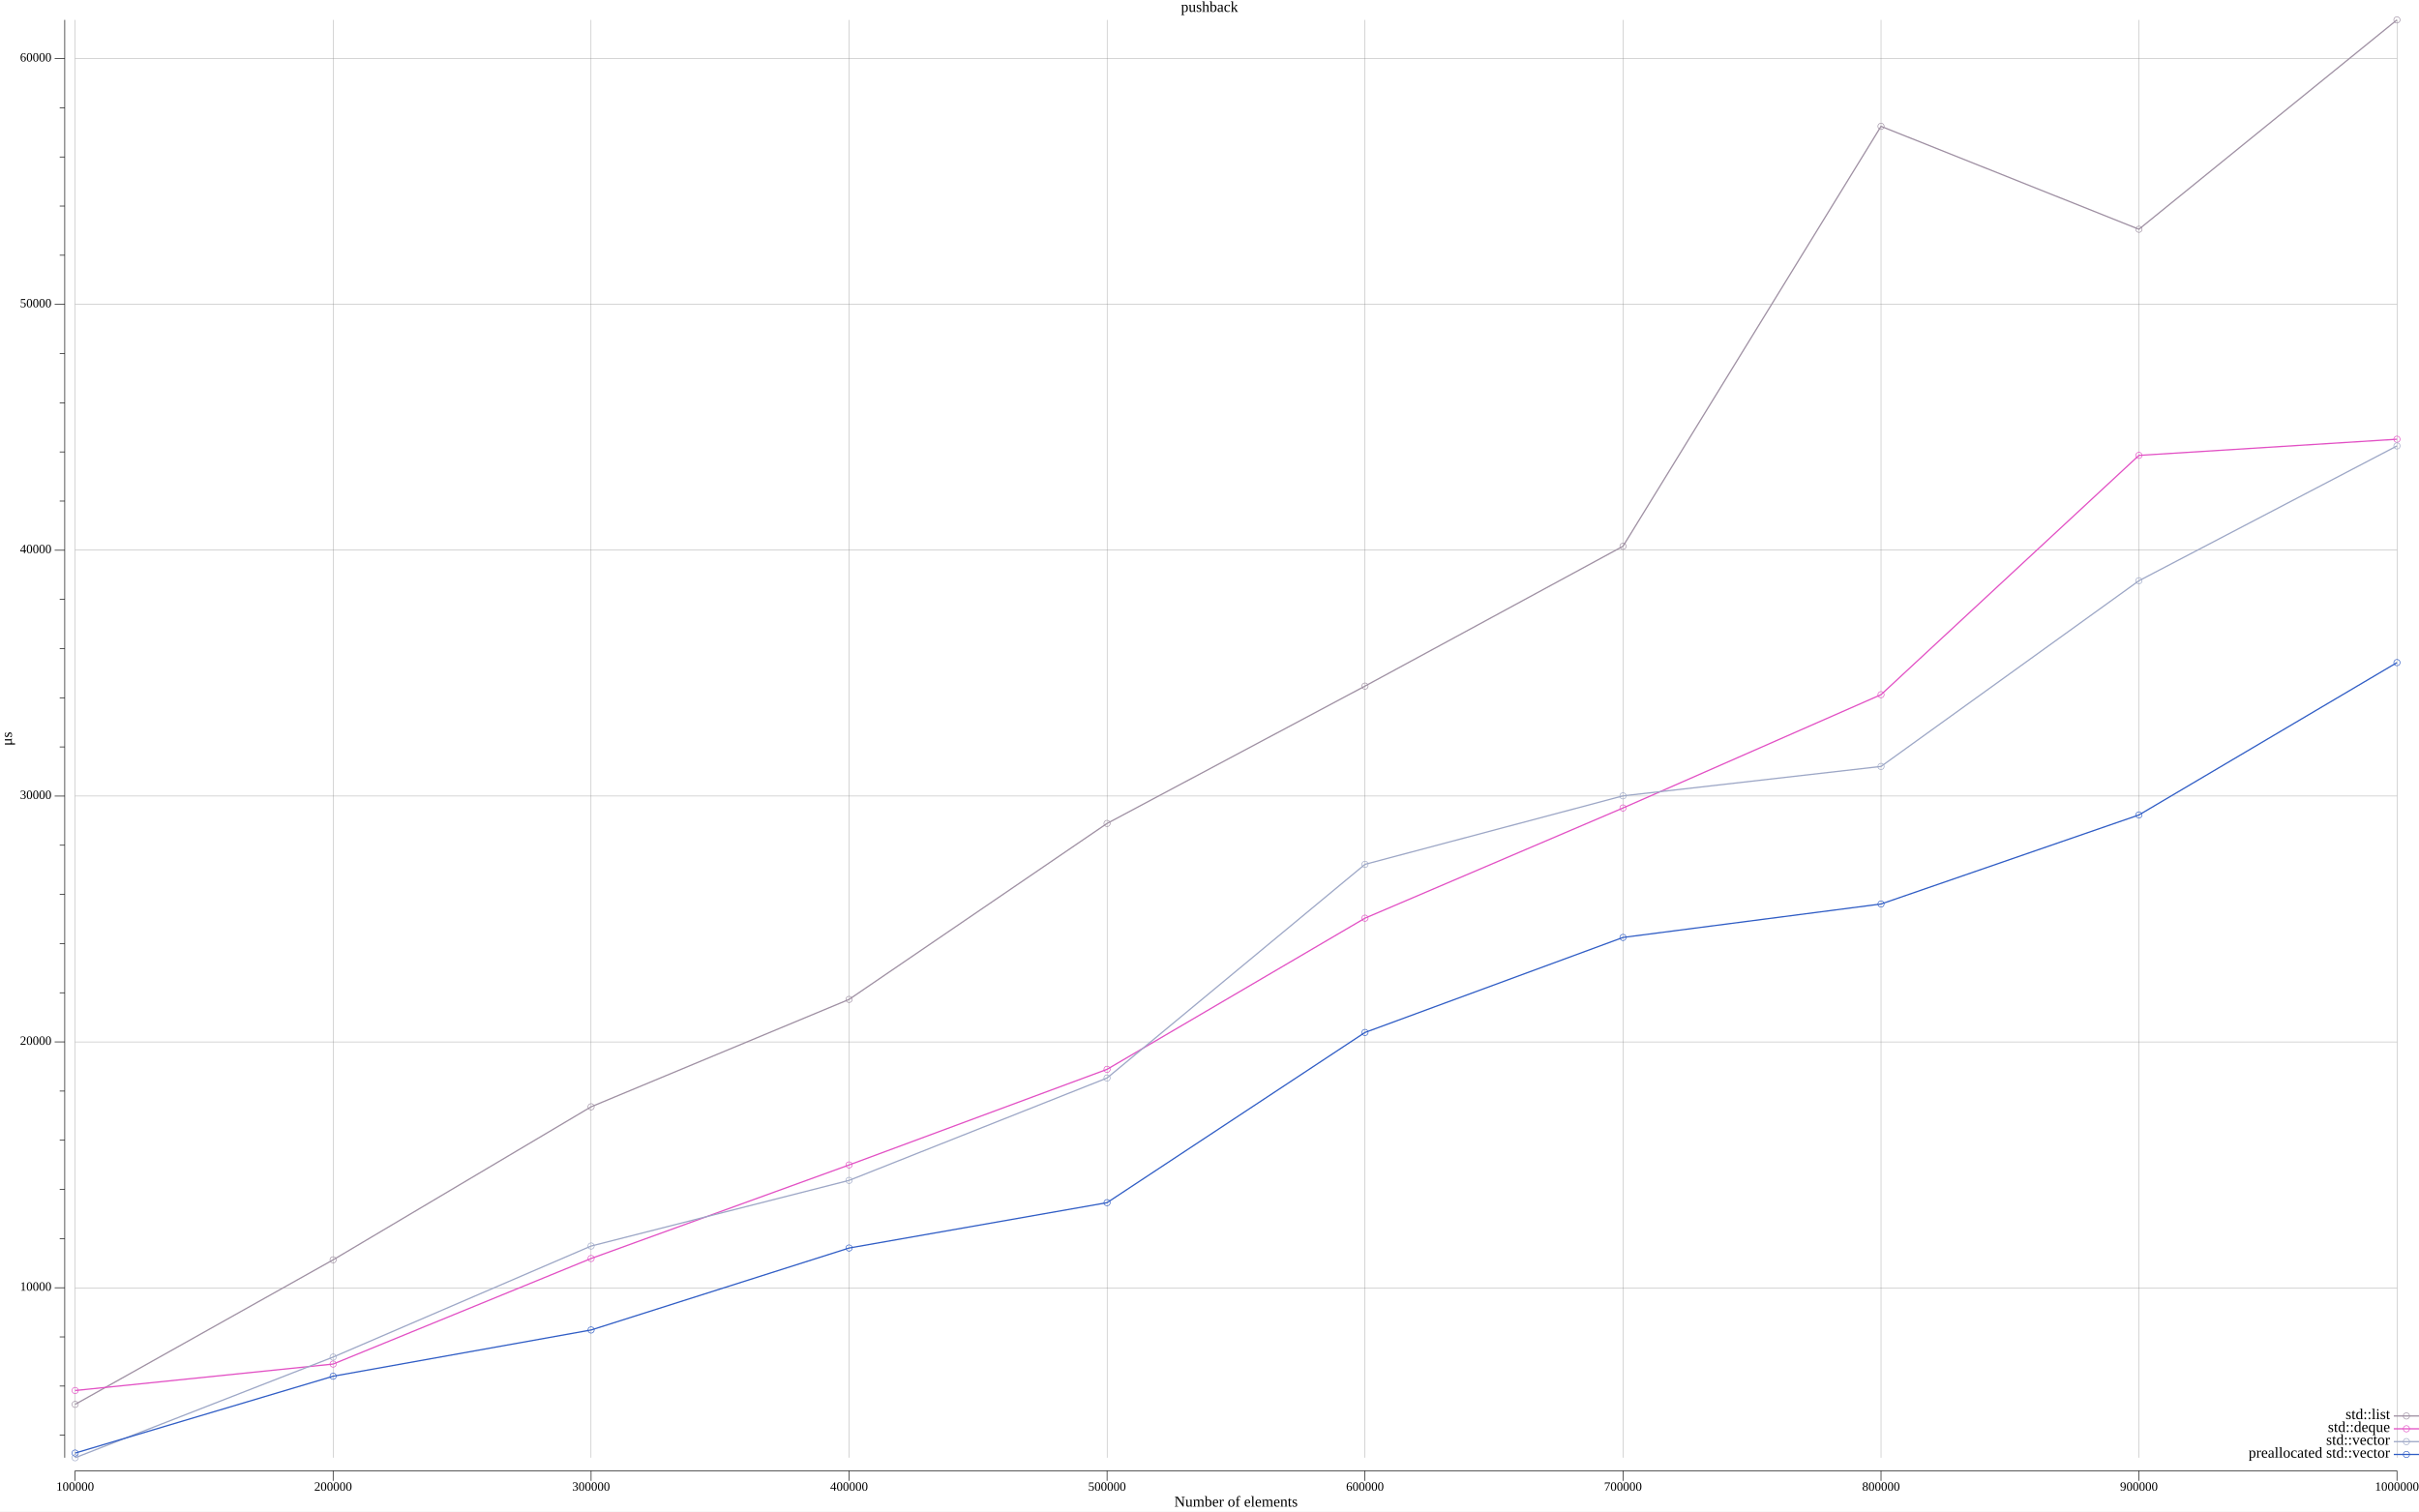
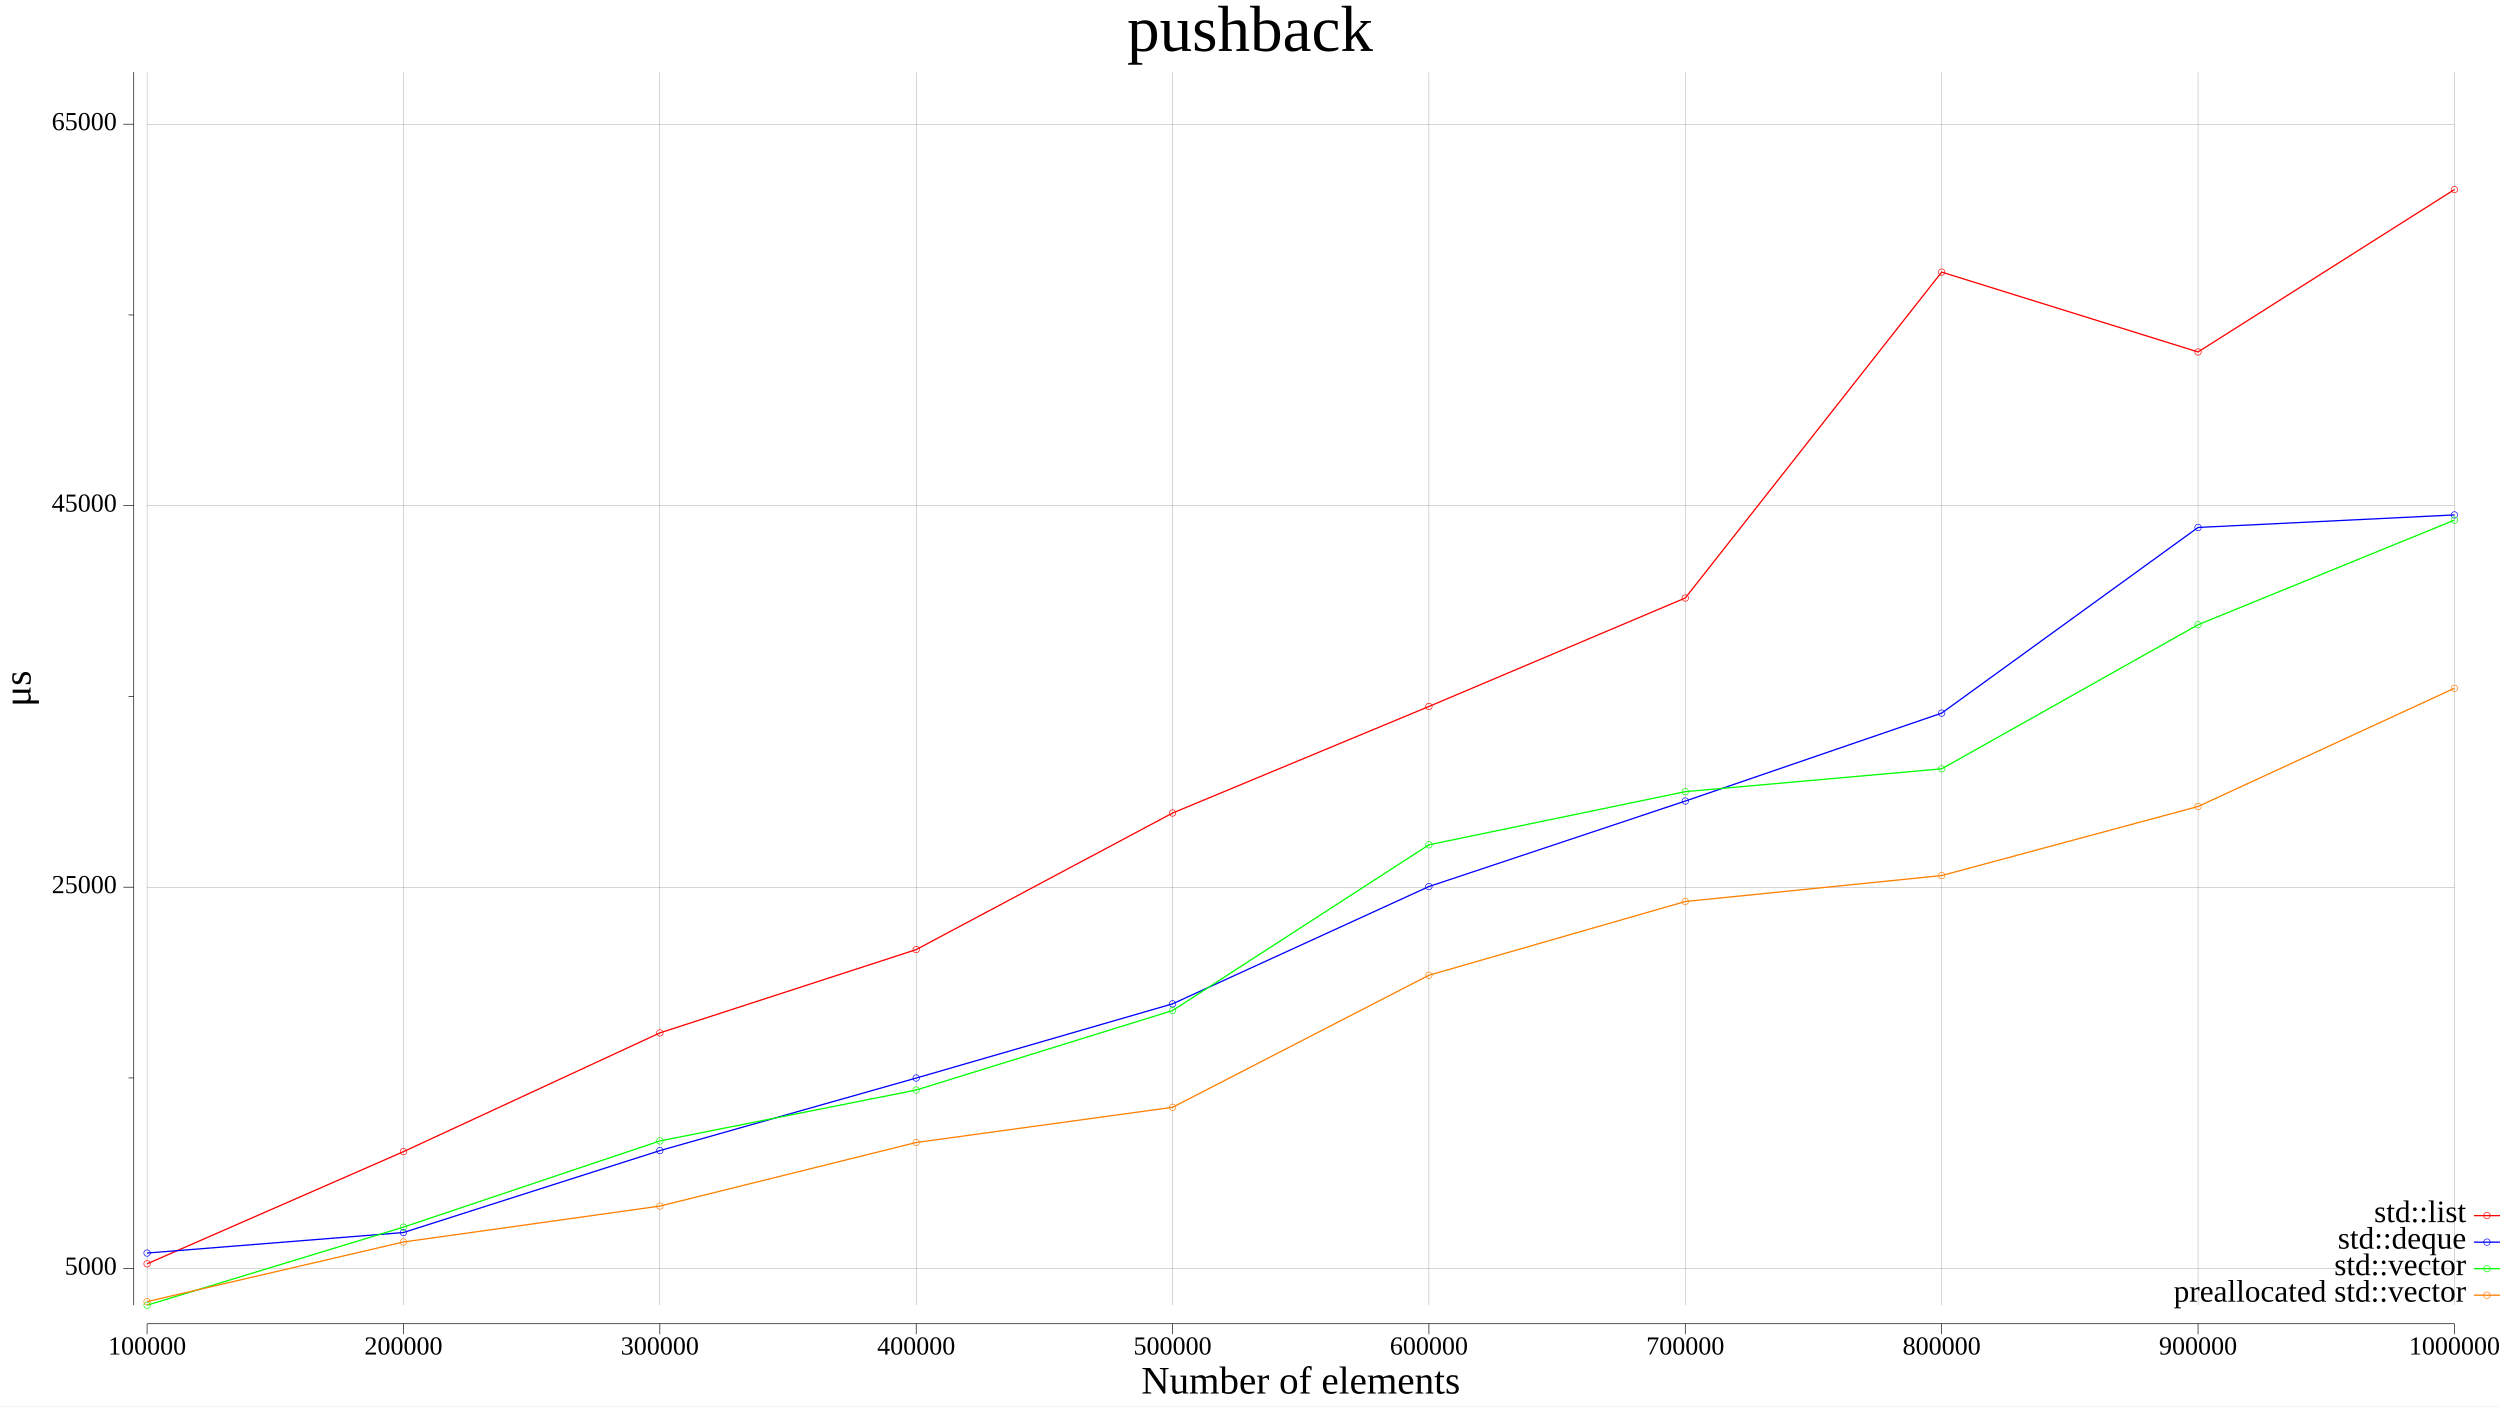
- <svg xmlns="http://www.w3.org/2000/svg" width="1920pt" height="1200pt" viewBox="0 0 1920 1200">
-   <g transform="scale(1, -1) translate(0, -1200)">
-     <path d="M0,0L1920,0L1920,1200L0,1200Z" style="fill:#FFFFFF" />
-     <text x="937.34" y="-1190.6" transform="scale(1, -1)" style="font-family:Liberation Serif;font-variant:normal;font-weight:normal;font-style:normal;font-size:12px">pushback</text>
-     <text x="932.08" y="-3.902" transform="scale(1, -1)" style="font-family:Liberation Serif;font-variant:normal;font-weight:normal;font-style:normal;font-size:12px">Number of elements</text>
-     <text x="44.635" y="-16.541" transform="scale(1, -1)" style="font-family:Liberation Serif;font-variant:normal;font-weight:normal;font-style:normal;font-size:10px">100000</text>
-     <text x="249.4" y="-16.541" transform="scale(1, -1)" style="font-family:Liberation Serif;font-variant:normal;font-weight:normal;font-style:normal;font-size:10px">200000</text>
-     <text x="454.16" y="-16.541" transform="scale(1, -1)" style="font-family:Liberation Serif;font-variant:normal;font-weight:normal;font-style:normal;font-size:10px">300000</text>
-     <text x="658.92" y="-16.541" transform="scale(1, -1)" style="font-family:Liberation Serif;font-variant:normal;font-weight:normal;font-style:normal;font-size:10px">400000</text>
-     <text x="863.69" y="-16.541" transform="scale(1, -1)" style="font-family:Liberation Serif;font-variant:normal;font-weight:normal;font-style:normal;font-size:10px">500000</text>
-     <text x="1068.4" y="-16.541" transform="scale(1, -1)" style="font-family:Liberation Serif;font-variant:normal;font-weight:normal;font-style:normal;font-size:10px">600000</text>
-     <text x="1273.2" y="-16.541" transform="scale(1, -1)" style="font-family:Liberation Serif;font-variant:normal;font-weight:normal;font-style:normal;font-size:10px">700000</text>
-     <text x="1478" y="-16.541" transform="scale(1, -1)" style="font-family:Liberation Serif;font-variant:normal;font-weight:normal;font-style:normal;font-size:10px">800000</text>
-     <text x="1682.7" y="-16.541" transform="scale(1, -1)" style="font-family:Liberation Serif;font-variant:normal;font-weight:normal;font-style:normal;font-size:10px">900000</text>
-     <text x="1885" y="-16.541" transform="scale(1, -1)" style="font-family:Liberation Serif;font-variant:normal;font-weight:normal;font-style:normal;font-size:10px">1000000</text>
-     <path d="M59.635,24.363L59.635,32.363" style="fill:none;stroke:#000000;stroke-width:0.5" />
-     <path d="M264.4,24.363L264.4,32.363" style="fill:none;stroke:#000000;stroke-width:0.5" />
-     <path d="M469.16,24.363L469.16,32.363" style="fill:none;stroke:#000000;stroke-width:0.5" />
-     <path d="M673.92,24.363L673.92,32.363" style="fill:none;stroke:#000000;stroke-width:0.5" />
-     <path d="M878.69,24.363L878.69,32.363" style="fill:none;stroke:#000000;stroke-width:0.5" />
-     <path d="M1083.4,24.363L1083.4,32.363" style="fill:none;stroke:#000000;stroke-width:0.5" />
-     <path d="M1288.2,24.363L1288.2,32.363" style="fill:none;stroke:#000000;stroke-width:0.5" />
-     <path d="M1493,24.363L1493,32.363" style="fill:none;stroke:#000000;stroke-width:0.5" />
-     <path d="M1697.7,24.363L1697.7,32.363" style="fill:none;stroke:#000000;stroke-width:0.5" />
-     <path d="M1902.5,24.363L1902.5,32.363" style="fill:none;stroke:#000000;stroke-width:0.5" />
-     <path d="M59.635,32.363L1902.5,32.363" style="fill:none;stroke:#000000;stroke-width:0.5" />
+ <svg xmlns="http://www.w3.org/2000/svg" width="1920pt" height="1080pt" viewBox="0 0 1920 1080">
+   <g transform="scale(1, -1) translate(0, -1080)">
+     <path d="M0,0L1920,0L1920,1080L0,1080Z" style="fill:#FFFFFF" />
+     <text x="865.58" y="-1040.9" transform="scale(1, -1)" style="font-family:Liberation Serif;font-variant:normal;font-weight:normal;font-style:normal;font-size:50px">pushback</text>
+     <text x="876.52" y="-9.756" transform="scale(1, -1)" style="font-family:Liberation Serif;font-variant:normal;font-weight:normal;font-style:normal;font-size:30px">Number of elements</text>
+     <text x="82.962" y="-39.727" transform="scale(1, -1)" style="font-family:Liberation Serif;font-variant:normal;font-weight:normal;font-style:normal;font-size:20px">100000</text>
+     <text x="279.86" y="-39.727" transform="scale(1, -1)" style="font-family:Liberation Serif;font-variant:normal;font-weight:normal;font-style:normal;font-size:20px">200000</text>
+     <text x="476.75" y="-39.727" transform="scale(1, -1)" style="font-family:Liberation Serif;font-variant:normal;font-weight:normal;font-style:normal;font-size:20px">300000</text>
+     <text x="673.64" y="-39.727" transform="scale(1, -1)" style="font-family:Liberation Serif;font-variant:normal;font-weight:normal;font-style:normal;font-size:20px">400000</text>
+     <text x="870.53" y="-39.727" transform="scale(1, -1)" style="font-family:Liberation Serif;font-variant:normal;font-weight:normal;font-style:normal;font-size:20px">500000</text>
+     <text x="1067.4" y="-39.727" transform="scale(1, -1)" style="font-family:Liberation Serif;font-variant:normal;font-weight:normal;font-style:normal;font-size:20px">600000</text>
+     <text x="1264.3" y="-39.727" transform="scale(1, -1)" style="font-family:Liberation Serif;font-variant:normal;font-weight:normal;font-style:normal;font-size:20px">700000</text>
+     <text x="1461.2" y="-39.727" transform="scale(1, -1)" style="font-family:Liberation Serif;font-variant:normal;font-weight:normal;font-style:normal;font-size:20px">800000</text>
+     <text x="1658.1" y="-39.727" transform="scale(1, -1)" style="font-family:Liberation Serif;font-variant:normal;font-weight:normal;font-style:normal;font-size:20px">900000</text>
+     <text x="1850" y="-39.727" transform="scale(1, -1)" style="font-family:Liberation Serif;font-variant:normal;font-weight:normal;font-style:normal;font-size:20px">1000000</text>
+     <path d="M112.96,55.371L112.96,63.371" style="fill:none;stroke:#000000;stroke-width:0.5" />
+     <path d="M309.86,55.371L309.86,63.371" style="fill:none;stroke:#000000;stroke-width:0.5" />
+     <path d="M506.75,55.371L506.75,63.371" style="fill:none;stroke:#000000;stroke-width:0.5" />
+     <path d="M703.64,55.371L703.64,63.371" style="fill:none;stroke:#000000;stroke-width:0.5" />
+     <path d="M900.53,55.371L900.53,63.371" style="fill:none;stroke:#000000;stroke-width:0.5" />
+     <path d="M1097.4,55.371L1097.4,63.371" style="fill:none;stroke:#000000;stroke-width:0.5" />
+     <path d="M1294.3,55.371L1294.3,63.371" style="fill:none;stroke:#000000;stroke-width:0.5" />
+     <path d="M1491.2,55.371L1491.2,63.371" style="fill:none;stroke:#000000;stroke-width:0.5" />
+     <path d="M1688.1,55.371L1688.1,63.371" style="fill:none;stroke:#000000;stroke-width:0.5" />
+     <path d="M1885,55.371L1885,63.371" style="fill:none;stroke:#000000;stroke-width:0.5" />
+     <path d="M112.96,63.371L1885,63.371" style="fill:none;stroke:#000000;stroke-width:0.5" />
    <g transform="rotate(90)">
-       <text x="607.91" y="9.387" transform="scale(1, -1)" style="font-family:Liberation Serif;font-variant:normal;font-weight:normal;font-style:normal;font-size:12px">μs</text>
+       <text x="537.24" y="23.467" transform="scale(1, -1)" style="font-family:Liberation Serif;font-variant:normal;font-weight:normal;font-style:normal;font-size:30px">μs</text>
    </g>
-     <text x="15.885" y="-175.36" transform="scale(1, -1)" style="font-family:Liberation Serif;font-variant:normal;font-weight:normal;font-style:normal;font-size:10px">10000</text>
-     <text x="15.885" y="-370.53" transform="scale(1, -1)" style="font-family:Liberation Serif;font-variant:normal;font-weight:normal;font-style:normal;font-size:10px">20000</text>
-     <text x="15.885" y="-565.7" transform="scale(1, -1)" style="font-family:Liberation Serif;font-variant:normal;font-weight:normal;font-style:normal;font-size:10px">30000</text>
-     <text x="15.885" y="-760.87" transform="scale(1, -1)" style="font-family:Liberation Serif;font-variant:normal;font-weight:normal;font-style:normal;font-size:10px">40000</text>
-     <text x="15.885" y="-956.04" transform="scale(1, -1)" style="font-family:Liberation Serif;font-variant:normal;font-weight:normal;font-style:normal;font-size:10px">50000</text>
-     <text x="15.885" y="-1151.2" transform="scale(1, -1)" style="font-family:Liberation Serif;font-variant:normal;font-weight:normal;font-style:normal;font-size:10px">60000</text>
-     <path d="M43.385,177.65L51.385,177.65" style="fill:none;stroke:#000000;stroke-width:0.5" />
-     <path d="M43.385,372.82L51.385,372.82" style="fill:none;stroke:#000000;stroke-width:0.5" />
-     <path d="M43.385,567.99L51.385,567.99" style="fill:none;stroke:#000000;stroke-width:0.5" />
-     <path d="M43.385,763.15L51.385,763.15" style="fill:none;stroke:#000000;stroke-width:0.5" />
-     <path d="M43.385,958.32L51.385,958.32" style="fill:none;stroke:#000000;stroke-width:0.5" />
-     <path d="M43.385,1153.5L51.385,1153.5" style="fill:none;stroke:#000000;stroke-width:0.5" />
-     <path d="M47.385,60.547L51.385,60.547" style="fill:none;stroke:#000000;stroke-width:0.5" />
-     <path d="M47.385,99.581L51.385,99.581" style="fill:none;stroke:#000000;stroke-width:0.5" />
-     <path d="M47.385,138.61L51.385,138.61" style="fill:none;stroke:#000000;stroke-width:0.5" />
-     <path d="M47.385,216.68L51.385,216.68" style="fill:none;stroke:#000000;stroke-width:0.5" />
-     <path d="M47.385,255.72L51.385,255.72" style="fill:none;stroke:#000000;stroke-width:0.5" />
-     <path d="M47.385,294.75L51.385,294.75" style="fill:none;stroke:#000000;stroke-width:0.5" />
-     <path d="M47.385,333.78L51.385,333.78" style="fill:none;stroke:#000000;stroke-width:0.5" />
-     <path d="M47.385,411.85L51.385,411.85" style="fill:none;stroke:#000000;stroke-width:0.5" />
-     <path d="M47.385,450.88L51.385,450.88" style="fill:none;stroke:#000000;stroke-width:0.5" />
-     <path d="M47.385,489.92L51.385,489.92" style="fill:none;stroke:#000000;stroke-width:0.5" />
-     <path d="M47.385,528.95L51.385,528.95" style="fill:none;stroke:#000000;stroke-width:0.5" />
-     <path d="M47.385,607.02L51.385,607.02" style="fill:none;stroke:#000000;stroke-width:0.5" />
-     <path d="M47.385,646.05L51.385,646.05" style="fill:none;stroke:#000000;stroke-width:0.5" />
-     <path d="M47.385,685.09L51.385,685.09" style="fill:none;stroke:#000000;stroke-width:0.5" />
-     <path d="M47.385,724.12L51.385,724.12" style="fill:none;stroke:#000000;stroke-width:0.5" />
-     <path d="M47.385,802.19L51.385,802.19" style="fill:none;stroke:#000000;stroke-width:0.5" />
-     <path d="M47.385,841.22L51.385,841.22" style="fill:none;stroke:#000000;stroke-width:0.5" />
-     <path d="M47.385,880.26L51.385,880.26" style="fill:none;stroke:#000000;stroke-width:0.5" />
-     <path d="M47.385,919.29L51.385,919.29" style="fill:none;stroke:#000000;stroke-width:0.5" />
-     <path d="M47.385,997.36L51.385,997.36" style="fill:none;stroke:#000000;stroke-width:0.5" />
-     <path d="M47.385,1036.4L51.385,1036.4" style="fill:none;stroke:#000000;stroke-width:0.5" />
-     <path d="M47.385,1075.4L51.385,1075.4" style="fill:none;stroke:#000000;stroke-width:0.5" />
-     <path d="M47.385,1114.5L51.385,1114.5" style="fill:none;stroke:#000000;stroke-width:0.5" />
-     <path d="M51.385,42.709L51.385,1184.2" style="fill:none;stroke:#000000;stroke-width:0.5" />
-     <path d="M59.635,42.709L59.635,1184.2" style="fill:none;stroke:#808080;stroke-width:0.25" />
-     <path d="M264.4,42.709L264.4,1184.2" style="fill:none;stroke:#808080;stroke-width:0.25" />
-     <path d="M469.16,42.709L469.16,1184.2" style="fill:none;stroke:#808080;stroke-width:0.25" />
-     <path d="M673.92,42.709L673.92,1184.2" style="fill:none;stroke:#808080;stroke-width:0.25" />
-     <path d="M878.69,42.709L878.69,1184.2" style="fill:none;stroke:#808080;stroke-width:0.25" />
-     <path d="M1083.4,42.709L1083.4,1184.2" style="fill:none;stroke:#808080;stroke-width:0.25" />
-     <path d="M1288.2,42.709L1288.2,1184.2" style="fill:none;stroke:#808080;stroke-width:0.25" />
-     <path d="M1493,42.709L1493,1184.2" style="fill:none;stroke:#808080;stroke-width:0.25" />
-     <path d="M1697.7,42.709L1697.7,1184.2" style="fill:none;stroke:#808080;stroke-width:0.25" />
-     <path d="M1902.5,42.709L1902.5,1184.2" style="fill:none;stroke:#808080;stroke-width:0.25" />
-     <path d="M59.635,177.65L1902.5,177.65" style="fill:none;stroke:#808080;stroke-width:0.25" />
-     <path d="M59.635,372.82L1902.5,372.82" style="fill:none;stroke:#808080;stroke-width:0.25" />
-     <path d="M59.635,567.99L1902.5,567.99" style="fill:none;stroke:#808080;stroke-width:0.25" />
-     <path d="M59.635,763.15L1902.5,763.15" style="fill:none;stroke:#808080;stroke-width:0.25" />
-     <path d="M59.635,958.32L1902.5,958.32" style="fill:none;stroke:#808080;stroke-width:0.25" />
-     <path d="M59.635,1153.5L1902.5,1153.5" style="fill:none;stroke:#808080;stroke-width:0.25" />
-     <path d="M59.635,85.061L264.4,199.82L469.16,321.31L673.92,406.56L878.69,546.28L1083.4,655.3L1288.2,766.32L1493,1099.7L1697.7,1018L1902.5,1184.2" style="fill:none;stroke:#9F90A3" />
-     <path d="M62.135,85.061A2.5,2.5 0 1 1 57.135,85.061A2.5,2.5 0 1 1 62.135,85.061Z" style="fill:none;stroke:#9F90A3;stroke-width:0.5" />
-     <path d="M266.9,199.82A2.5,2.5 0 1 1 261.9,199.82A2.5,2.5 0 1 1 266.9,199.82Z" style="fill:none;stroke:#9F90A3;stroke-width:0.5" />
-     <path d="M471.66,321.31A2.5,2.5 0 1 1 466.66,321.31A2.5,2.5 0 1 1 471.66,321.31Z" style="fill:none;stroke:#9F90A3;stroke-width:0.5" />
-     <path d="M676.42,406.56A2.5,2.5 0 1 1 671.42,406.56A2.5,2.5 0 1 1 676.42,406.56Z" style="fill:none;stroke:#9F90A3;stroke-width:0.5" />
-     <path d="M881.19,546.28A2.5,2.5 0 1 1 876.19,546.28A2.5,2.5 0 1 1 881.19,546.28Z" style="fill:none;stroke:#9F90A3;stroke-width:0.5" />
-     <path d="M1085.9,655.3A2.5,2.5 0 1 1 1080.9,655.3A2.5,2.5 0 1 1 1085.9,655.3Z" style="fill:none;stroke:#9F90A3;stroke-width:0.5" />
-     <path d="M1290.7,766.32A2.5,2.5 0 1 1 1285.7,766.32A2.5,2.5 0 1 1 1290.7,766.32Z" style="fill:none;stroke:#9F90A3;stroke-width:0.5" />
-     <path d="M1495.5,1099.7A2.5,2.5 0 1 1 1490.5,1099.7A2.5,2.5 0 1 1 1495.5,1099.7Z" style="fill:none;stroke:#9F90A3;stroke-width:0.5" />
-     <path d="M1700.2,1018A2.5,2.5 0 1 1 1695.2,1018A2.5,2.5 0 1 1 1700.2,1018Z" style="fill:none;stroke:#9F90A3;stroke-width:0.5" />
-     <path d="M1905,1184.2A2.5,2.5 0 1 1 1900,1184.2A2.5,2.5 0 1 1 1905,1184.2Z" style="fill:none;stroke:#9F90A3;stroke-width:0.5" />
-     <path d="M59.635,96.068L264.4,117.07L469.16,200.87L673.92,275.14L878.69,351.06L1083.4,471.06L1288.2,558.54L1493,648.51L1697.7,838.47L1902.5,851.29" style="fill:none;stroke:#E250C4" />
-     <path d="M62.135,96.068A2.5,2.5 0 1 1 57.135,96.068A2.5,2.5 0 1 1 62.135,96.068Z" style="fill:none;stroke:#E250C4;stroke-width:0.5" />
-     <path d="M266.9,117.07A2.5,2.5 0 1 1 261.9,117.07A2.5,2.5 0 1 1 266.9,117.07Z" style="fill:none;stroke:#E250C4;stroke-width:0.5" />
-     <path d="M471.66,200.87A2.5,2.5 0 1 1 466.66,200.87A2.5,2.5 0 1 1 471.66,200.87Z" style="fill:none;stroke:#E250C4;stroke-width:0.5" />
-     <path d="M676.42,275.14A2.5,2.5 0 1 1 671.42,275.14A2.5,2.5 0 1 1 676.42,275.14Z" style="fill:none;stroke:#E250C4;stroke-width:0.5" />
-     <path d="M881.19,351.06A2.5,2.5 0 1 1 876.19,351.06A2.5,2.5 0 1 1 881.19,351.06Z" style="fill:none;stroke:#E250C4;stroke-width:0.5" />
-     <path d="M1085.9,471.06A2.5,2.5 0 1 1 1080.9,471.06A2.5,2.5 0 1 1 1085.9,471.06Z" style="fill:none;stroke:#E250C4;stroke-width:0.5" />
-     <path d="M1290.7,558.54A2.5,2.5 0 1 1 1285.7,558.54A2.5,2.5 0 1 1 1290.7,558.54Z" style="fill:none;stroke:#E250C4;stroke-width:0.5" />
-     <path d="M1495.5,648.51A2.5,2.5 0 1 1 1490.5,648.51A2.5,2.5 0 1 1 1495.5,648.51Z" style="fill:none;stroke:#E250C4;stroke-width:0.5" />
-     <path d="M1700.2,838.47A2.5,2.5 0 1 1 1695.2,838.47A2.5,2.5 0 1 1 1700.2,838.47Z" style="fill:none;stroke:#E250C4;stroke-width:0.5" />
-     <path d="M1905,851.29A2.5,2.5 0 1 1 1900,851.29A2.5,2.5 0 1 1 1905,851.29Z" style="fill:none;stroke:#E250C4;stroke-width:0.5" />
-     <path d="M59.635,42.709L264.4,122.61L469.16,210.77L673.92,262.88L878.69,344.17L1083.4,513.79L1288.2,568.16L1493,591.52L1697.7,738.95L1902.5,845.98" style="fill:none;stroke:#9DA7C6" />
-     <path d="M62.135,42.709A2.5,2.5 0 1 1 57.135,42.709A2.5,2.5 0 1 1 62.135,42.709Z" style="fill:none;stroke:#9DA7C6;stroke-width:0.5" />
-     <path d="M266.9,122.61A2.5,2.5 0 1 1 261.9,122.61A2.5,2.5 0 1 1 266.9,122.61Z" style="fill:none;stroke:#9DA7C6;stroke-width:0.5" />
-     <path d="M471.66,210.77A2.5,2.5 0 1 1 466.66,210.77A2.5,2.5 0 1 1 471.66,210.77Z" style="fill:none;stroke:#9DA7C6;stroke-width:0.5" />
-     <path d="M676.42,262.88A2.5,2.5 0 1 1 671.42,262.88A2.5,2.5 0 1 1 676.42,262.88Z" style="fill:none;stroke:#9DA7C6;stroke-width:0.5" />
-     <path d="M881.19,344.17A2.5,2.5 0 1 1 876.19,344.17A2.5,2.5 0 1 1 881.19,344.17Z" style="fill:none;stroke:#9DA7C6;stroke-width:0.5" />
-     <path d="M1085.9,513.79A2.5,2.5 0 1 1 1080.9,513.79A2.5,2.5 0 1 1 1085.9,513.79Z" style="fill:none;stroke:#9DA7C6;stroke-width:0.5" />
-     <path d="M1290.7,568.16A2.5,2.5 0 1 1 1285.7,568.16A2.5,2.5 0 1 1 1290.7,568.16Z" style="fill:none;stroke:#9DA7C6;stroke-width:0.5" />
-     <path d="M1495.5,591.52A2.5,2.5 0 1 1 1490.5,591.52A2.5,2.5 0 1 1 1495.5,591.52Z" style="fill:none;stroke:#9DA7C6;stroke-width:0.5" />
-     <path d="M1700.2,738.95A2.5,2.5 0 1 1 1695.2,738.95A2.5,2.5 0 1 1 1700.2,738.95Z" style="fill:none;stroke:#9DA7C6;stroke-width:0.5" />
-     <path d="M1905,845.98A2.5,2.5 0 1 1 1900,845.98A2.5,2.5 0 1 1 1905,845.98Z" style="fill:none;stroke:#9DA7C6;stroke-width:0.5" />
-     <path d="M59.635,46.398L264.4,107.41L469.16,144.12L673.92,209.19L878.69,245.2L1083.4,380.33L1288.2,455.76L1493,482.31L1697.7,553L1902.5,673.96" style="fill:none;stroke:#305DC5" />
-     <path d="M62.135,46.398A2.5,2.5 0 1 1 57.135,46.398A2.5,2.5 0 1 1 62.135,46.398Z" style="fill:none;stroke:#305DC5;stroke-width:0.5" />
-     <path d="M266.9,107.41A2.5,2.5 0 1 1 261.9,107.41A2.5,2.5 0 1 1 266.9,107.41Z" style="fill:none;stroke:#305DC5;stroke-width:0.5" />
-     <path d="M471.66,144.12A2.5,2.5 0 1 1 466.66,144.12A2.5,2.5 0 1 1 471.66,144.12Z" style="fill:none;stroke:#305DC5;stroke-width:0.5" />
-     <path d="M676.42,209.19A2.5,2.5 0 1 1 671.42,209.19A2.5,2.5 0 1 1 676.42,209.19Z" style="fill:none;stroke:#305DC5;stroke-width:0.5" />
-     <path d="M881.19,245.2A2.5,2.5 0 1 1 876.19,245.2A2.5,2.5 0 1 1 881.19,245.2Z" style="fill:none;stroke:#305DC5;stroke-width:0.5" />
-     <path d="M1085.9,380.33A2.5,2.5 0 1 1 1080.9,380.33A2.5,2.5 0 1 1 1085.9,380.33Z" style="fill:none;stroke:#305DC5;stroke-width:0.5" />
-     <path d="M1290.7,455.76A2.5,2.5 0 1 1 1285.7,455.76A2.5,2.5 0 1 1 1290.7,455.76Z" style="fill:none;stroke:#305DC5;stroke-width:0.5" />
-     <path d="M1495.5,482.31A2.5,2.5 0 1 1 1490.5,482.31A2.5,2.5 0 1 1 1495.5,482.31Z" style="fill:none;stroke:#305DC5;stroke-width:0.5" />
-     <path d="M1700.2,553A2.5,2.5 0 1 1 1695.2,553A2.5,2.5 0 1 1 1700.2,553Z" style="fill:none;stroke:#305DC5;stroke-width:0.5" />
-     <path d="M1905,673.96A2.5,2.5 0 1 1 1900,673.96A2.5,2.5 0 1 1 1905,673.96Z" style="fill:none;stroke:#305DC5;stroke-width:0.5" />
-     <path d="M1900,75.852L1920,75.852" style="fill:none;stroke:#9F90A3" />
-     <path d="M1912.5,75.852A2.5,2.5 0 1 1 1907.5,75.852A2.5,2.5 0 1 1 1912.5,75.852Z" style="fill:none;stroke:#9F90A3;stroke-width:0.5" />
-     <text x="1861.7" y="-73.364" transform="scale(1, -1)" style="font-family:Liberation Serif;font-variant:normal;font-weight:normal;font-style:normal;font-size:12px">std::list</text>
-     <path d="M1900,65.668L1920,65.668" style="fill:none;stroke:#E250C4" />
-     <path d="M1912.5,65.668A2.5,2.5 0 1 1 1907.5,65.668A2.5,2.5 0 1 1 1912.5,65.668Z" style="fill:none;stroke:#E250C4;stroke-width:0.5" />
-     <text x="1847.7" y="-63.181" transform="scale(1, -1)" style="font-family:Liberation Serif;font-variant:normal;font-weight:normal;font-style:normal;font-size:12px">std::deque</text>
-     <path d="M1900,55.484L1920,55.484" style="fill:none;stroke:#9DA7C6" />
-     <path d="M1912.5,55.484A2.5,2.5 0 1 1 1907.5,55.484A2.5,2.5 0 1 1 1912.5,55.484Z" style="fill:none;stroke:#9DA7C6;stroke-width:0.5" />
-     <text x="1846.3" y="-52.997" transform="scale(1, -1)" style="font-family:Liberation Serif;font-variant:normal;font-weight:normal;font-style:normal;font-size:12px">std::vector</text>
-     <path d="M1900,45.301L1920,45.301" style="fill:none;stroke:#305DC5" />
-     <path d="M1912.5,45.301A2.5,2.5 0 1 1 1907.5,45.301A2.5,2.5 0 1 1 1912.5,45.301Z" style="fill:none;stroke:#305DC5;stroke-width:0.5" />
-     <text x="1784.7" y="-42.813" transform="scale(1, -1)" style="font-family:Liberation Serif;font-variant:normal;font-weight:normal;font-style:normal;font-size:12px">preallocated std::vector</text>
+     <text x="49.712" y="-101.08" transform="scale(1, -1)" style="font-family:Liberation Serif;font-variant:normal;font-weight:normal;font-style:normal;font-size:20px">5000</text>
+     <text x="39.712" y="-394.07" transform="scale(1, -1)" style="font-family:Liberation Serif;font-variant:normal;font-weight:normal;font-style:normal;font-size:20px">25000</text>
+     <text x="39.712" y="-687.06" transform="scale(1, -1)" style="font-family:Liberation Serif;font-variant:normal;font-weight:normal;font-style:normal;font-size:20px">45000</text>
+     <text x="39.712" y="-980.05" transform="scale(1, -1)" style="font-family:Liberation Serif;font-variant:normal;font-weight:normal;font-style:normal;font-size:20px">65000</text>
+     <path d="M94.712,105.65L102.71,105.65" style="fill:none;stroke:#000000;stroke-width:0.5" />
+     <path d="M94.712,398.64L102.71,398.64" style="fill:none;stroke:#000000;stroke-width:0.5" />
+     <path d="M94.712,691.63L102.71,691.63" style="fill:none;stroke:#000000;stroke-width:0.5" />
+     <path d="M94.712,984.62L102.71,984.62" style="fill:none;stroke:#000000;stroke-width:0.5" />
+     <path d="M98.712,252.14L102.71,252.14" style="fill:none;stroke:#000000;stroke-width:0.5" />
+     <path d="M98.712,545.13L102.71,545.13" style="fill:none;stroke:#000000;stroke-width:0.5" />
+     <path d="M98.712,838.12L102.71,838.12" style="fill:none;stroke:#000000;stroke-width:0.5" />
+     <path d="M102.71,77.61L102.71,1024.6" style="fill:none;stroke:#000000;stroke-width:0.5" />
+     <path d="M112.96,77.61L112.96,1024.6" style="fill:none;stroke:#808080;stroke-width:0.25" />
+     <path d="M309.86,77.61L309.86,1024.6" style="fill:none;stroke:#808080;stroke-width:0.25" />
+     <path d="M506.75,77.61L506.75,1024.6" style="fill:none;stroke:#808080;stroke-width:0.25" />
+     <path d="M703.64,77.61L703.64,1024.6" style="fill:none;stroke:#808080;stroke-width:0.25" />
+     <path d="M900.53,77.61L900.53,1024.6" style="fill:none;stroke:#808080;stroke-width:0.25" />
+     <path d="M1097.4,77.61L1097.4,1024.6" style="fill:none;stroke:#808080;stroke-width:0.25" />
+     <path d="M1294.3,77.61L1294.3,1024.6" style="fill:none;stroke:#808080;stroke-width:0.25" />
+     <path d="M1491.2,77.61L1491.2,1024.6" style="fill:none;stroke:#808080;stroke-width:0.25" />
+     <path d="M1688.1,77.61L1688.1,1024.6" style="fill:none;stroke:#808080;stroke-width:0.25" />
+     <path d="M1885,77.61L1885,1024.6" style="fill:none;stroke:#808080;stroke-width:0.25" />
+     <path d="M112.96,105.65L1885,105.65" style="fill:none;stroke:#808080;stroke-width:0.25" />
+     <path d="M112.96,398.64L1885,398.64" style="fill:none;stroke:#808080;stroke-width:0.25" />
+     <path d="M112.96,691.63L1885,691.63" style="fill:none;stroke:#808080;stroke-width:0.25" />
+     <path d="M112.96,984.62L1885,984.62" style="fill:none;stroke:#808080;stroke-width:0.25" />
+     <path d="M112.96,109.4L309.86,195.54L506.75,286.73L703.64,350.72L900.53,455.6L1097.4,537.43L1294.3,620.75L1491.2,871.02L1688.1,809.7L1885,934.43" style="fill:none;stroke:#FF0000" />
+     <path d="M115.46,109.4A2.5,2.5 0 1 1 110.46,109.4A2.5,2.5 0 1 1 115.46,109.4Z" style="fill:none;stroke:#FF0000;stroke-width:0.5" />
+     <path d="M312.36,195.54A2.5,2.5 0 1 1 307.36,195.54A2.5,2.5 0 1 1 312.36,195.54Z" style="fill:none;stroke:#FF0000;stroke-width:0.5" />
+     <path d="M509.25,286.73A2.5,2.5 0 1 1 504.25,286.73A2.5,2.5 0 1 1 509.25,286.73Z" style="fill:none;stroke:#FF0000;stroke-width:0.5" />
+     <path d="M706.14,350.72A2.5,2.5 0 1 1 701.14,350.72A2.5,2.5 0 1 1 706.14,350.72Z" style="fill:none;stroke:#FF0000;stroke-width:0.5" />
+     <path d="M903.03,455.6A2.5,2.5 0 1 1 898.03,455.6A2.5,2.5 0 1 1 903.03,455.6Z" style="fill:none;stroke:#FF0000;stroke-width:0.5" />
+     <path d="M1099.9,537.43A2.5,2.5 0 1 1 1094.9,537.43A2.5,2.5 0 1 1 1099.9,537.43Z" style="fill:none;stroke:#FF0000;stroke-width:0.5" />
+     <path d="M1296.8,620.75A2.5,2.5 0 1 1 1291.8,620.75A2.5,2.5 0 1 1 1296.8,620.75Z" style="fill:none;stroke:#FF0000;stroke-width:0.5" />
+     <path d="M1493.7,871.02A2.5,2.5 0 1 1 1488.7,871.02A2.5,2.5 0 1 1 1493.7,871.02Z" style="fill:none;stroke:#FF0000;stroke-width:0.5" />
+     <path d="M1690.6,809.7A2.5,2.5 0 1 1 1685.6,809.7A2.5,2.5 0 1 1 1690.6,809.7Z" style="fill:none;stroke:#FF0000;stroke-width:0.5" />
+     <path d="M1887.5,934.43A2.5,2.5 0 1 1 1882.5,934.43A2.5,2.5 0 1 1 1887.5,934.43Z" style="fill:none;stroke:#FF0000;stroke-width:0.5" />
+     <path d="M112.96,117.66L309.86,133.42L506.75,196.33L703.64,252.07L900.53,309.06L1097.4,399.14L1294.3,464.79L1491.2,532.33L1688.1,674.91L1885,684.54" style="fill:none;stroke:#0000FF" />
+     <path d="M115.46,117.66A2.5,2.5 0 1 1 110.46,117.66A2.5,2.5 0 1 1 115.46,117.66Z" style="fill:none;stroke:#0000FF;stroke-width:0.5" />
+     <path d="M312.36,133.42A2.5,2.5 0 1 1 307.36,133.42A2.5,2.5 0 1 1 312.36,133.42Z" style="fill:none;stroke:#0000FF;stroke-width:0.5" />
+     <path d="M509.25,196.33A2.5,2.5 0 1 1 504.25,196.33A2.5,2.5 0 1 1 509.25,196.33Z" style="fill:none;stroke:#0000FF;stroke-width:0.5" />
+     <path d="M706.14,252.07A2.5,2.5 0 1 1 701.14,252.07A2.5,2.5 0 1 1 706.14,252.07Z" style="fill:none;stroke:#0000FF;stroke-width:0.5" />
+     <path d="M903.03,309.06A2.5,2.5 0 1 1 898.03,309.06A2.5,2.5 0 1 1 903.03,309.06Z" style="fill:none;stroke:#0000FF;stroke-width:0.5" />
+     <path d="M1099.9,399.14A2.5,2.5 0 1 1 1094.9,399.14A2.5,2.5 0 1 1 1099.9,399.14Z" style="fill:none;stroke:#0000FF;stroke-width:0.5" />
+     <path d="M1296.8,464.79A2.5,2.5 0 1 1 1291.8,464.79A2.5,2.5 0 1 1 1296.8,464.79Z" style="fill:none;stroke:#0000FF;stroke-width:0.5" />
+     <path d="M1493.7,532.33A2.5,2.5 0 1 1 1488.7,532.33A2.5,2.5 0 1 1 1493.7,532.33Z" style="fill:none;stroke:#0000FF;stroke-width:0.5" />
+     <path d="M1690.6,674.91A2.5,2.5 0 1 1 1685.6,674.91A2.5,2.5 0 1 1 1690.6,674.91Z" style="fill:none;stroke:#0000FF;stroke-width:0.5" />
+     <path d="M1887.5,684.54A2.5,2.5 0 1 1 1882.5,684.54A2.5,2.5 0 1 1 1887.5,684.54Z" style="fill:none;stroke:#0000FF;stroke-width:0.5" />
+     <path d="M112.96,77.61L309.86,137.59L506.75,203.76L703.64,242.87L900.53,303.89L1097.4,431.2L1294.3,472.02L1491.2,489.55L1688.1,600.21L1885,680.55" style="fill:none;stroke:#00FF00" />
+     <path d="M115.46,77.61A2.5,2.5 0 1 1 110.46,77.61A2.5,2.5 0 1 1 115.46,77.61Z" style="fill:none;stroke:#00FF00;stroke-width:0.5" />
+     <path d="M312.36,137.59A2.5,2.5 0 1 1 307.36,137.59A2.5,2.5 0 1 1 312.36,137.59Z" style="fill:none;stroke:#00FF00;stroke-width:0.5" />
+     <path d="M509.25,203.76A2.5,2.5 0 1 1 504.25,203.76A2.5,2.5 0 1 1 509.25,203.76Z" style="fill:none;stroke:#00FF00;stroke-width:0.5" />
+     <path d="M706.14,242.87A2.5,2.5 0 1 1 701.14,242.87A2.5,2.5 0 1 1 706.14,242.87Z" style="fill:none;stroke:#00FF00;stroke-width:0.5" />
+     <path d="M903.03,303.89A2.5,2.5 0 1 1 898.03,303.89A2.5,2.5 0 1 1 903.03,303.89Z" style="fill:none;stroke:#00FF00;stroke-width:0.5" />
+     <path d="M1099.9,431.2A2.5,2.5 0 1 1 1094.9,431.2A2.5,2.5 0 1 1 1099.9,431.2Z" style="fill:none;stroke:#00FF00;stroke-width:0.5" />
+     <path d="M1296.8,472.02A2.5,2.5 0 1 1 1291.8,472.02A2.5,2.5 0 1 1 1296.8,472.02Z" style="fill:none;stroke:#00FF00;stroke-width:0.5" />
+     <path d="M1493.7,489.55A2.5,2.5 0 1 1 1488.7,489.55A2.5,2.5 0 1 1 1493.7,489.55Z" style="fill:none;stroke:#00FF00;stroke-width:0.5" />
+     <path d="M1690.6,600.21A2.5,2.5 0 1 1 1685.6,600.21A2.5,2.5 0 1 1 1690.6,600.21Z" style="fill:none;stroke:#00FF00;stroke-width:0.5" />
+     <path d="M1887.5,680.55A2.5,2.5 0 1 1 1882.5,680.55A2.5,2.5 0 1 1 1887.5,680.55Z" style="fill:none;stroke:#00FF00;stroke-width:0.5" />
+     <path d="M112.96,80.379L309.86,126.17L506.75,153.73L703.64,202.57L900.53,229.6L1097.4,331.03L1294.3,387.65L1491.2,407.57L1688.1,460.63L1885,551.43" style="fill:none;stroke:#FF8000" />
+     <path d="M115.46,80.379A2.5,2.5 0 1 1 110.46,80.379A2.5,2.5 0 1 1 115.46,80.379Z" style="fill:none;stroke:#FF8000;stroke-width:0.5" />
+     <path d="M312.36,126.17A2.5,2.5 0 1 1 307.36,126.17A2.5,2.5 0 1 1 312.36,126.17Z" style="fill:none;stroke:#FF8000;stroke-width:0.5" />
+     <path d="M509.25,153.73A2.5,2.5 0 1 1 504.25,153.73A2.5,2.5 0 1 1 509.25,153.73Z" style="fill:none;stroke:#FF8000;stroke-width:0.5" />
+     <path d="M706.14,202.57A2.5,2.5 0 1 1 701.14,202.57A2.5,2.5 0 1 1 706.14,202.57Z" style="fill:none;stroke:#FF8000;stroke-width:0.5" />
+     <path d="M903.03,229.6A2.5,2.5 0 1 1 898.03,229.6A2.5,2.5 0 1 1 903.03,229.6Z" style="fill:none;stroke:#FF8000;stroke-width:0.5" />
+     <path d="M1099.9,331.03A2.5,2.5 0 1 1 1094.9,331.03A2.5,2.5 0 1 1 1099.9,331.03Z" style="fill:none;stroke:#FF8000;stroke-width:0.5" />
+     <path d="M1296.8,387.65A2.5,2.5 0 1 1 1291.8,387.65A2.5,2.5 0 1 1 1296.8,387.65Z" style="fill:none;stroke:#FF8000;stroke-width:0.5" />
+     <path d="M1493.7,407.57A2.5,2.5 0 1 1 1488.7,407.57A2.5,2.5 0 1 1 1493.7,407.57Z" style="fill:none;stroke:#FF8000;stroke-width:0.5" />
+     <path d="M1690.6,460.63A2.5,2.5 0 1 1 1685.6,460.63A2.5,2.5 0 1 1 1690.6,460.63Z" style="fill:none;stroke:#FF8000;stroke-width:0.5" />
+     <path d="M1887.5,551.43A2.5,2.5 0 1 1 1882.5,551.43A2.5,2.5 0 1 1 1887.5,551.43Z" style="fill:none;stroke:#FF8000;stroke-width:0.5" />
+     <path d="M1900,146.4L1920,146.4" style="fill:none;stroke:#FF0000" />
+     <path d="M1912.5,146.4A2.5,2.5 0 1 1 1907.5,146.4A2.5,2.5 0 1 1 1912.5,146.4Z" style="fill:none;stroke:#FF0000;stroke-width:0.5" />
+     <text x="1823.3" y="-141.42" transform="scale(1, -1)" style="font-family:Liberation Serif;font-variant:normal;font-weight:normal;font-style:normal;font-size:24px">std::list</text>
+     <path d="M1900,126.03L1920,126.03" style="fill:none;stroke:#0000FF" />
+     <path d="M1912.5,126.03A2.5,2.5 0 1 1 1907.5,126.03A2.5,2.5 0 1 1 1912.5,126.03Z" style="fill:none;stroke:#0000FF;stroke-width:0.5" />
+     <text x="1795.4" y="-121.05" transform="scale(1, -1)" style="font-family:Liberation Serif;font-variant:normal;font-weight:normal;font-style:normal;font-size:24px">std::deque</text>
+     <path d="M1900,105.66L1920,105.66" style="fill:none;stroke:#00FF00" />
+     <path d="M1912.5,105.66A2.5,2.5 0 1 1 1907.5,105.66A2.5,2.5 0 1 1 1912.5,105.66Z" style="fill:none;stroke:#00FF00;stroke-width:0.5" />
+     <text x="1792.7" y="-100.69" transform="scale(1, -1)" style="font-family:Liberation Serif;font-variant:normal;font-weight:normal;font-style:normal;font-size:24px">std::vector</text>
+     <path d="M1900,85.294L1920,85.294" style="fill:none;stroke:#FF8000" />
+     <path d="M1912.5,85.294A2.5,2.5 0 1 1 1907.5,85.294A2.5,2.5 0 1 1 1912.5,85.294Z" style="fill:none;stroke:#FF8000;stroke-width:0.5" />
+     <text x="1669.4" y="-80.319" transform="scale(1, -1)" style="font-family:Liberation Serif;font-variant:normal;font-weight:normal;font-style:normal;font-size:24px">preallocated std::vector</text>
  </g>
</svg>
